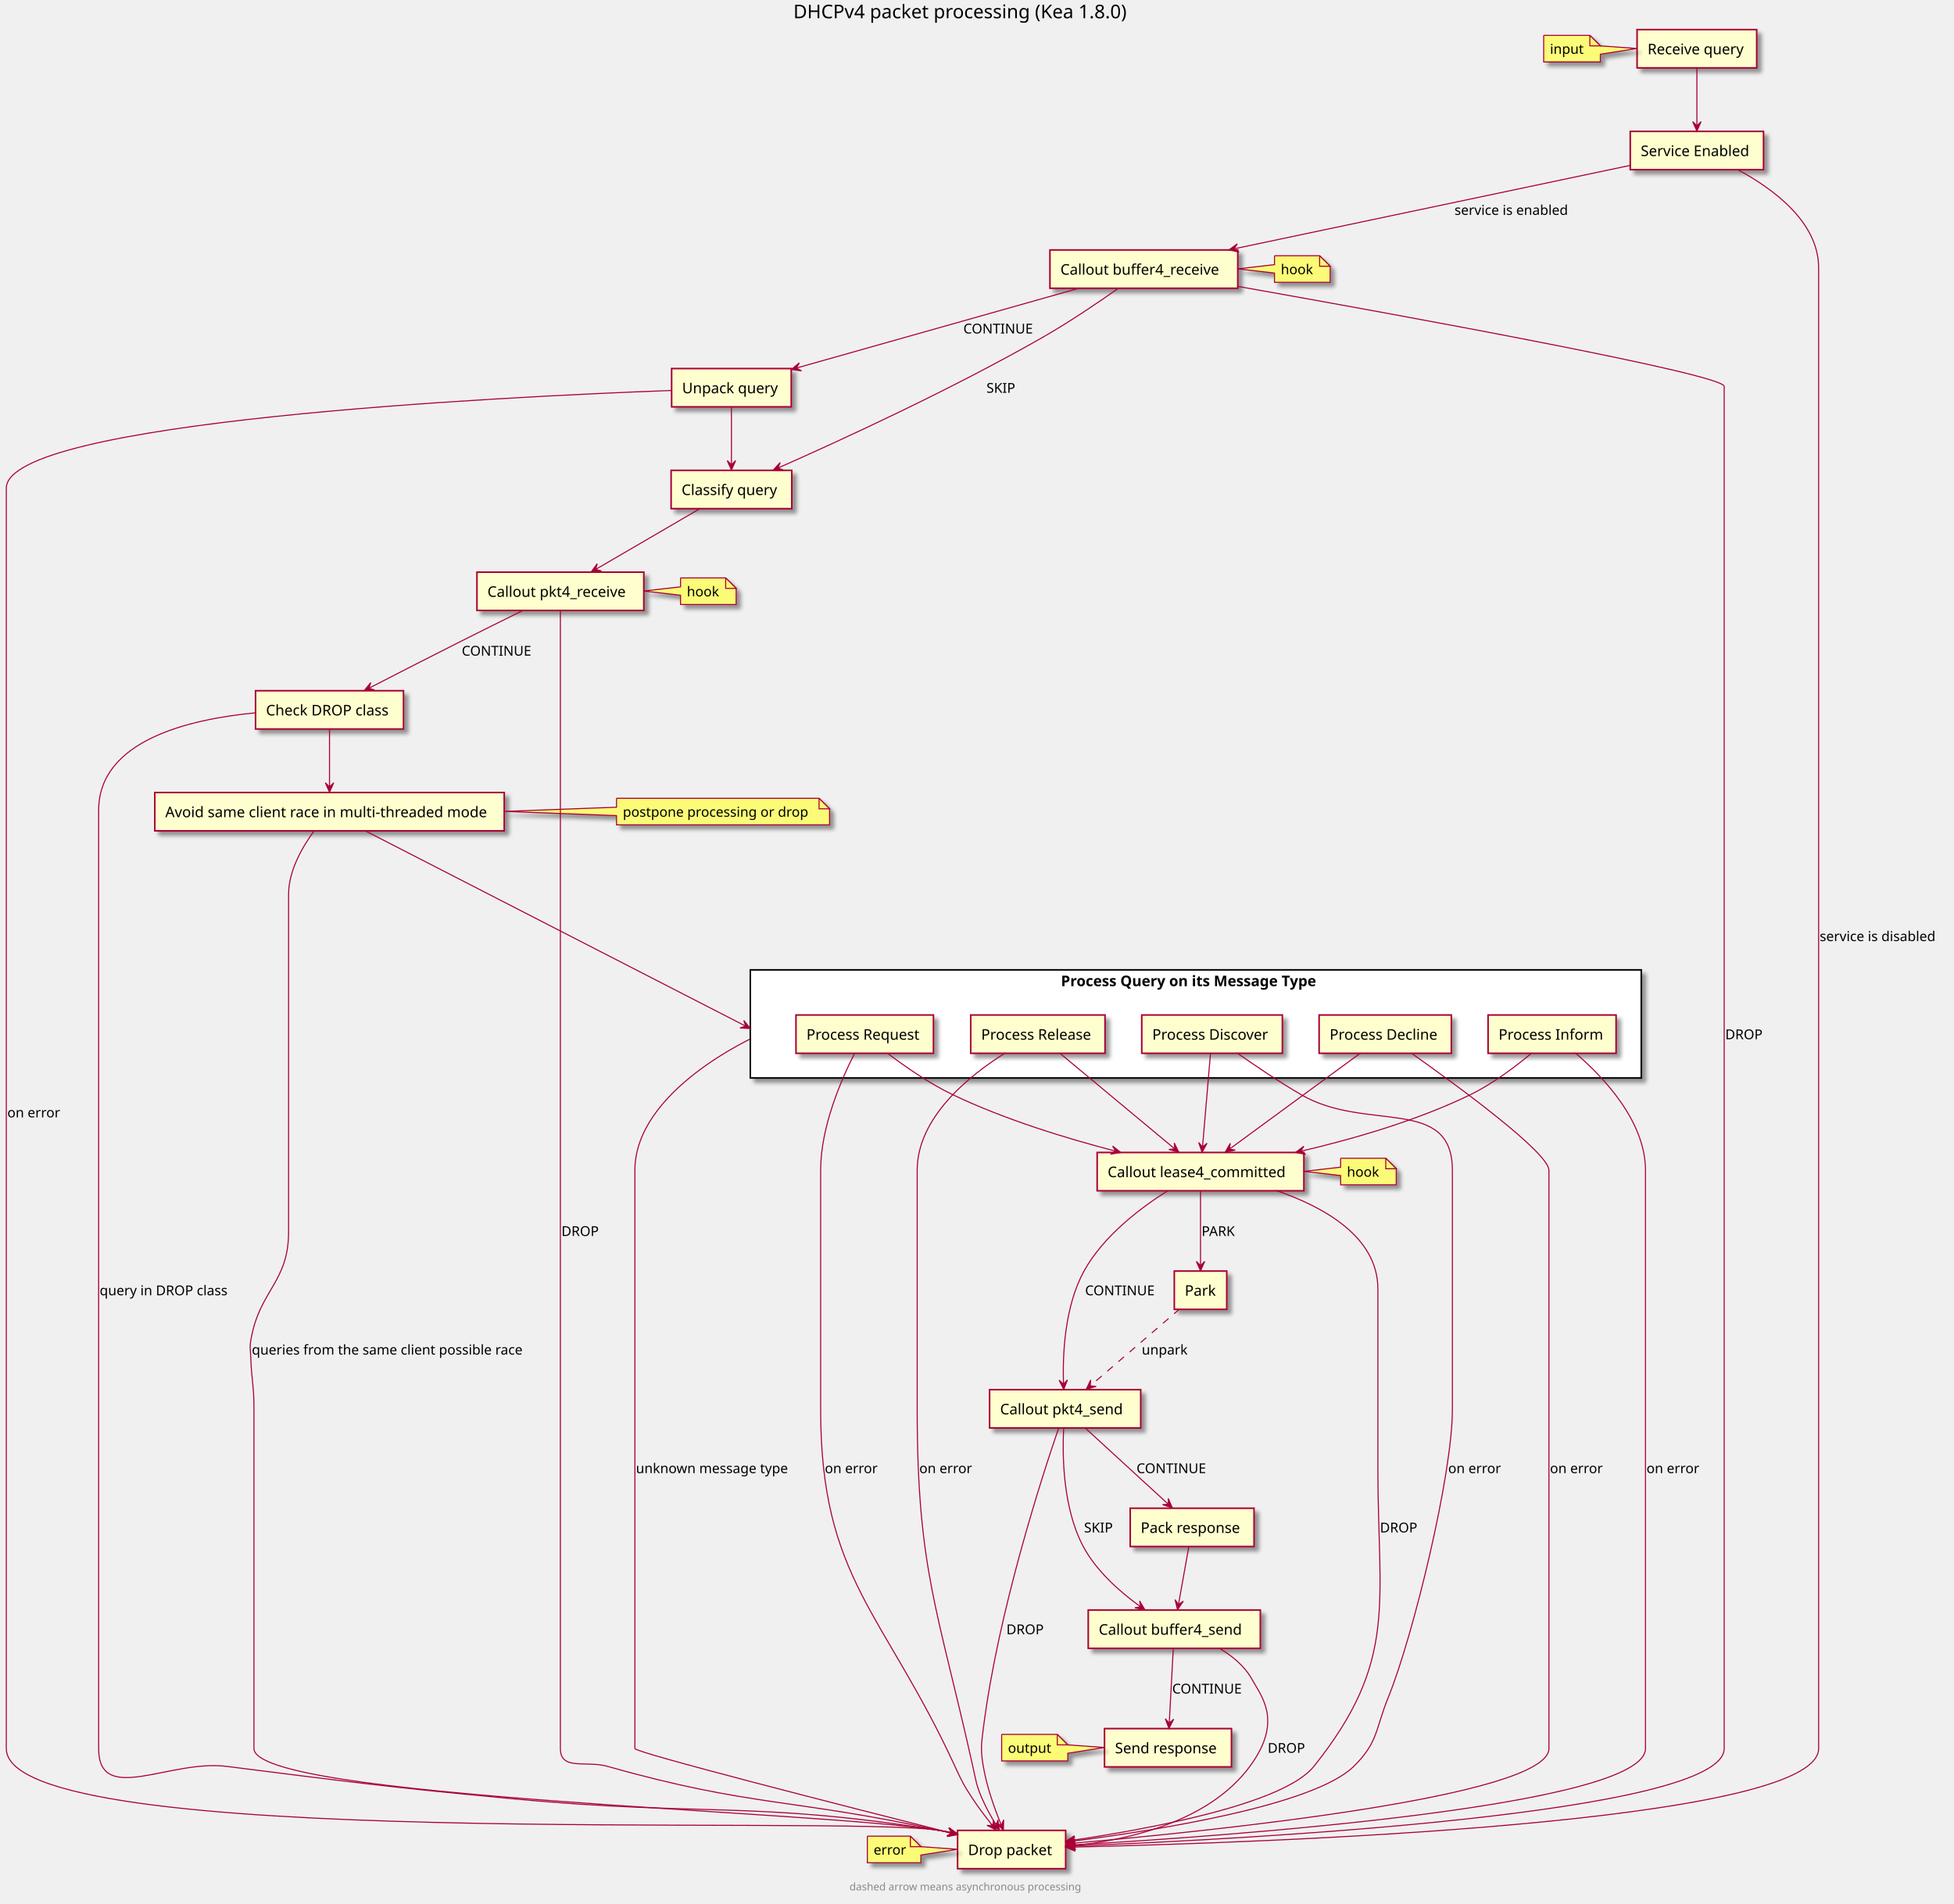
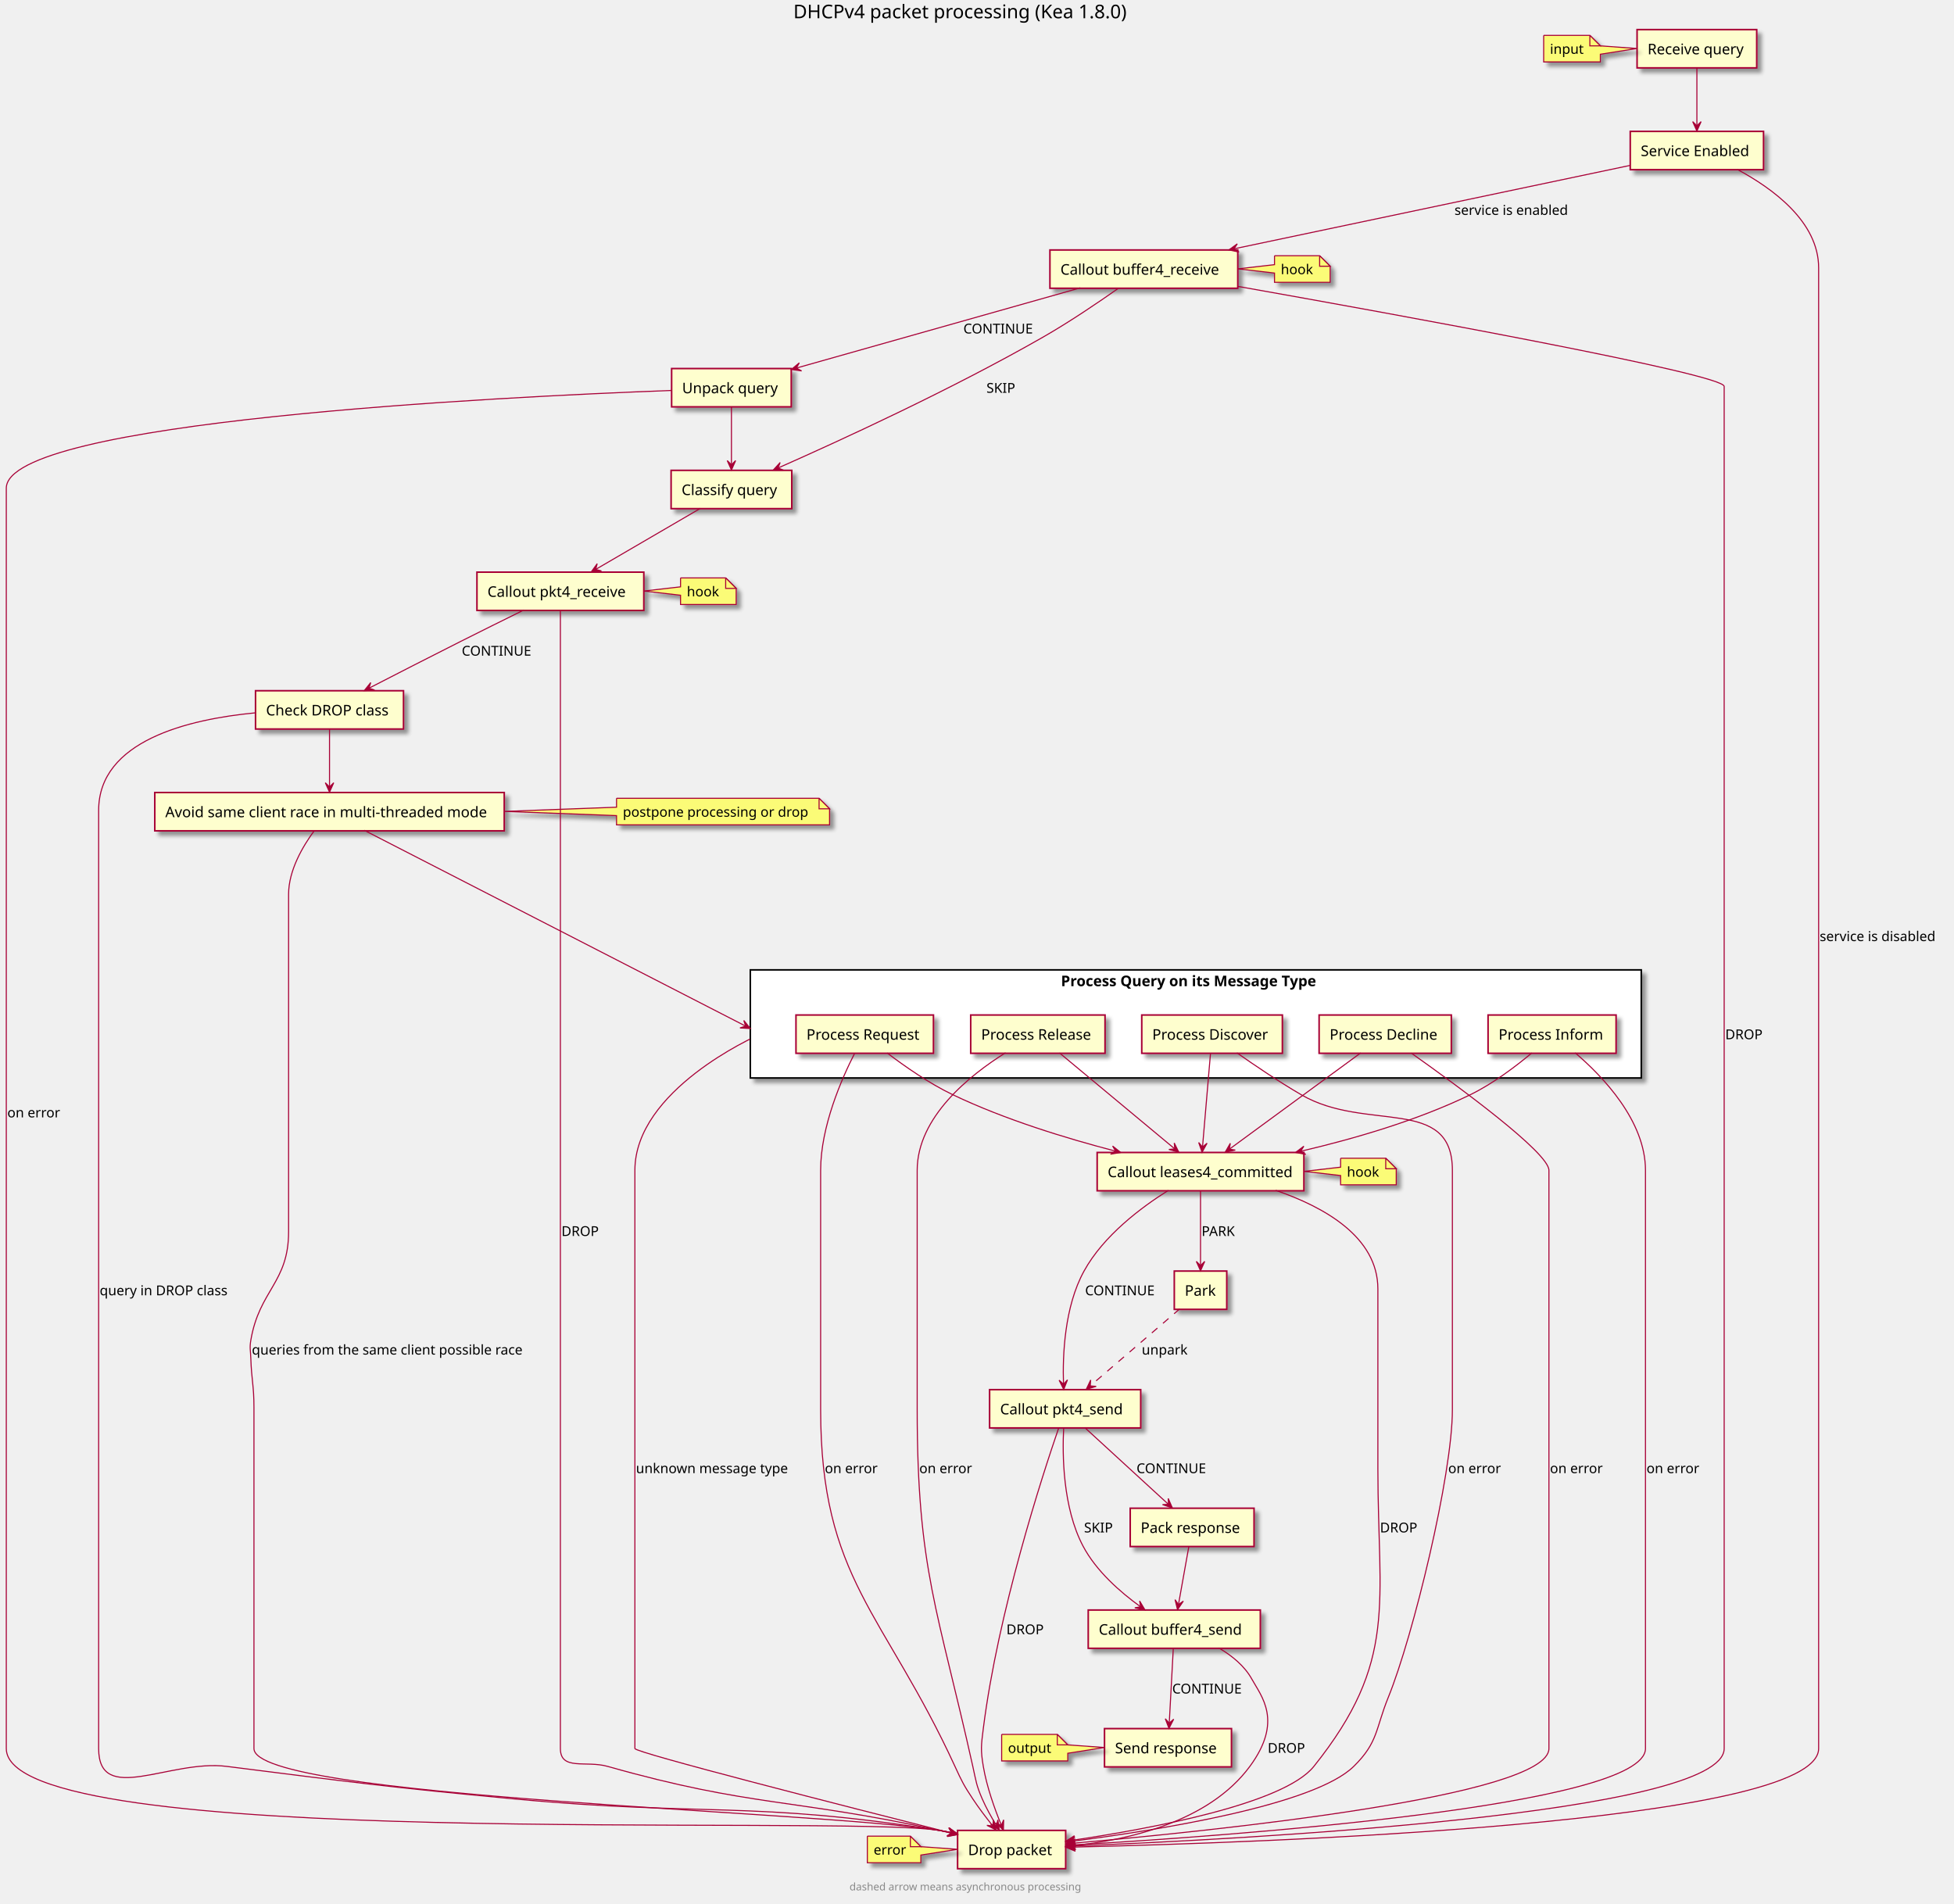
<svg xmlns="http://www.w3.org/2000/svg" contentScriptType="application/ecmascript" contentStyleType="text/css" height="1814px" preserveAspectRatio="none" style="width:1862px;height:1814px;" version="1.1" viewBox="0 0 1862 1814" width="1862px" zoomAndPan="magnify">
  <defs>
    <filter height="300%" id="f1u1c8b25aigi3" width="300%" x="-1" y="-1">
      <feGaussianBlur result="blurOut" stdDeviation="2.0" />
      <feColorMatrix in="blurOut" result="blurOut2" type="matrix" values="0 0 0 0 0 0 0 0 0 0 0 0 0 0 0 0 0 0 .4 0" />
      <feOffset dx="4.0" dy="4.0" in="blurOut2" result="blurOut3" />
      <feBlend in="SourceGraphic" in2="blurOut3" mode="normal" />
    </filter>
  </defs>
  <g>
    <text fill="#000000" font-family="sans-serif" font-size="18" lengthAdjust="spacingAndGlyphs" textLength="332" x="756" y="17.402">DHCPv4 packet processing (Kea 1.8.0)</text>
    <rect fill="#FFFFFF" filter="url(#f1u1c8b25aigi3)" height="103" style="stroke: #000000; stroke-width: 1.5;" width="849" x="715" y="924.199" />
    <text fill="#000000" font-family="sans-serif" font-size="14" font-weight="bold" lengthAdjust="spacingAndGlyphs" textLength="257" x="1011" y="939.734">Process Query on its Message Type</text>
    <rect fill="#FEFECE" filter="url(#f1u1c8b25aigi3)" height="36.488" style="stroke: #A80036; stroke-width: 1.5;" width="134" x="1088" y="967.199" />
    <text fill="#000000" font-family="sans-serif" font-size="14" lengthAdjust="spacingAndGlyphs" textLength="114" x="1098" y="990.734">Process Discover</text>
    <rect fill="#FEFECE" filter="url(#f1u1c8b25aigi3)" height="36.488" style="stroke: #A80036; stroke-width: 1.5;" width="131" x="758.5" y="967.199" />
    <text fill="#000000" font-family="sans-serif" font-size="14" lengthAdjust="spacingAndGlyphs" textLength="111" x="768.5" y="990.734">Process Request</text>
    <rect fill="#FEFECE" filter="url(#f1u1c8b25aigi3)" height="36.488" style="stroke: #A80036; stroke-width: 1.5;" width="128" x="925" y="967.199" />
    <text fill="#000000" font-family="sans-serif" font-size="14" lengthAdjust="spacingAndGlyphs" textLength="108" x="935" y="990.734">Process Release</text>
    <rect fill="#FEFECE" filter="url(#f1u1c8b25aigi3)" height="36.488" style="stroke: #A80036; stroke-width: 1.5;" width="126" x="1257" y="967.199" />
    <text fill="#000000" font-family="sans-serif" font-size="14" lengthAdjust="spacingAndGlyphs" textLength="106" x="1267" y="990.734">Process Decline</text>
    <rect fill="#FEFECE" filter="url(#f1u1c8b25aigi3)" height="36.488" style="stroke: #A80036; stroke-width: 1.5;" width="122" x="1418" y="967.199" />
    <text fill="#000000" font-family="sans-serif" font-size="14" lengthAdjust="spacingAndGlyphs" textLength="102" x="1428" y="990.734">Process Inform</text>
    <rect fill="#FEFECE" filter="url(#f1u1c8b25aigi3)" height="36.488" style="stroke: #A80036; stroke-width: 1.5;" width="114" x="1560" y="28.199" />
    <text fill="#000000" font-family="sans-serif" font-size="14" lengthAdjust="spacingAndGlyphs" textLength="94" x="1570" y="51.734">Receive query</text>
    <path d="M1471,33.699 L1471,59.01 A0,0 0 0 0 1471,59.01 L1525,59.01 A0,0 0 0 0 1525,59.01 L1525,51.699 L1559.77,46.199 L1525,43.699 L1525,43.699 L1515,33.699 L1471,33.699 A0,0 0 0 0 1471,33.699 " fill="#FBFB77" filter="url(#f1u1c8b25aigi3)" style="stroke: #A80036; stroke-width: 1.0;" />
    <path d="M1515,33.699 L1515,43.699 L1525,43.699 L1515,33.699 " fill="#FBFB77" style="stroke: #A80036; stroke-width: 1.0;" />
    <text fill="#000000" font-family="sans-serif" font-size="13" lengthAdjust="spacingAndGlyphs" textLength="33" x="1477" y="51.268">input</text>
    <rect fill="#FEFECE" filter="url(#f1u1c8b25aigi3)" height="36.488" style="stroke: #A80036; stroke-width: 1.5;" width="127" x="1553.5" y="125.199" />
    <text fill="#000000" font-family="sans-serif" font-size="14" lengthAdjust="spacingAndGlyphs" textLength="107" x="1563.5" y="148.734">Service Enabled</text>
    <rect fill="#FEFECE" filter="url(#f1u1c8b25aigi3)" height="36.488" style="stroke: #A80036; stroke-width: 1.5;" width="179" x="1000.5" y="238.199" />
    <text fill="#000000" font-family="sans-serif" font-size="14" lengthAdjust="spacingAndGlyphs" textLength="159" x="1010.5" y="261.734">Callout buffer4_receive</text>
    <path d="M1214.5,243.699 L1214.5,252.199 L1179.66,256.199 L1214.5,260.199 L1214.5,269.01 A0,0 0 0 0 1214.5,269.01 L1267.5,269.01 A0,0 0 0 0 1267.5,269.01 L1267.5,253.699 L1257.5,243.699 L1214.5,243.699 A0,0 0 0 0 1214.5,243.699 " fill="#FBFB77" filter="url(#f1u1c8b25aigi3)" style="stroke: #A80036; stroke-width: 1.0;" />
    <path d="M1257.5,243.699 L1257.5,253.699 L1267.5,253.699 L1257.5,243.699 " fill="#FBFB77" style="stroke: #A80036; stroke-width: 1.0;" />
    <text fill="#000000" font-family="sans-serif" font-size="13" lengthAdjust="spacingAndGlyphs" textLength="32" x="1220.5" y="261.268">hook</text>
    <rect fill="#FEFECE" filter="url(#f1u1c8b25aigi3)" height="36.488" style="stroke: #A80036; stroke-width: 1.5;" width="114" x="640" y="351.199" />
    <text fill="#000000" font-family="sans-serif" font-size="14" lengthAdjust="spacingAndGlyphs" textLength="94" x="650" y="374.734">Unpack query</text>
    <rect fill="#FEFECE" filter="url(#f1u1c8b25aigi3)" height="36.488" style="stroke: #A80036; stroke-width: 1.5;" width="115" x="639.5" y="448.199" />
    <text fill="#000000" font-family="sans-serif" font-size="14" lengthAdjust="spacingAndGlyphs" textLength="95" x="649.5" y="471.734">Classify query</text>
    <rect fill="#FEFECE" filter="url(#f1u1c8b25aigi3)" height="36.488" style="stroke: #A80036; stroke-width: 1.5;" width="159" x="454.5" y="545.199" />
    <text fill="#000000" font-family="sans-serif" font-size="14" lengthAdjust="spacingAndGlyphs" textLength="139" x="464.5" y="568.734">Callout pkt4_receive</text>
    <path d="M648.5,550.699 L648.5,559.199 L613.59,563.199 L648.5,567.199 L648.5,576.01 A0,0 0 0 0 648.5,576.01 L701.5,576.01 A0,0 0 0 0 701.5,576.01 L701.5,560.699 L691.5,550.699 L648.5,550.699 A0,0 0 0 0 648.5,550.699 " fill="#FBFB77" filter="url(#f1u1c8b25aigi3)" style="stroke: #A80036; stroke-width: 1.0;" />
    <path d="M691.5,550.699 L691.5,560.699 L701.5,560.699 L691.5,550.699 " fill="#FBFB77" style="stroke: #A80036; stroke-width: 1.0;" />
    <text fill="#000000" font-family="sans-serif" font-size="13" lengthAdjust="spacingAndGlyphs" textLength="32" x="654.5" y="568.268">hook</text>
    <rect fill="#FEFECE" filter="url(#f1u1c8b25aigi3)" height="36.488" style="stroke: #A80036; stroke-width: 1.5;" width="141" x="243.5" y="658.199" />
    <text fill="#000000" font-family="sans-serif" font-size="14" lengthAdjust="spacingAndGlyphs" textLength="121" x="253.5" y="681.734">Check DROP class</text>
    <rect fill="#FEFECE" filter="url(#f1u1c8b25aigi3)" height="36.488" style="stroke: #A80036; stroke-width: 1.5;" width="333" x="147.5" y="755.199" />
    <text fill="#000000" font-family="sans-serif" font-size="14" lengthAdjust="spacingAndGlyphs" textLength="313" x="157.5" y="778.734">Avoid same client race in multi-threaded mode</text>
    <path d="M587.5,760.699 L587.5,769.199 L480.63,773.199 L587.5,777.199 L587.5,786.01 A0,0 0 0 0 587.5,786.01 L790.5,786.01 A0,0 0 0 0 790.5,786.01 L790.5,770.699 L780.5,760.699 L587.5,760.699 A0,0 0 0 0 587.5,760.699 " fill="#FBFB77" filter="url(#f1u1c8b25aigi3)" style="stroke: #A80036; stroke-width: 1.0;" />
    <path d="M780.5,760.699 L780.5,770.699 L790.5,770.699 L780.5,760.699 " fill="#FBFB77" style="stroke: #A80036; stroke-width: 1.0;" />
    <text fill="#000000" font-family="sans-serif" font-size="13" lengthAdjust="spacingAndGlyphs" textLength="182" x="593.5" y="778.268">postpone processing or drop</text>
    <rect fill="#FEFECE" filter="url(#f1u1c8b25aigi3)" height="36.488" style="stroke: #A80036; stroke-width: 1.5;" width="197" x="1045.5" y="1098.199" />
-     <text fill="#000000" font-family="sans-serif" font-size="14" lengthAdjust="spacingAndGlyphs" textLength="177" x="1055.5" y="1121.734">Callout lease4_committed</text>
+     <text fill="#000000" font-family="sans-serif" font-size="14" lengthAdjust="spacingAndGlyphs" textLength="177" x="1055.5" y="1121.734">Callout leases4_committed</text>
    <path d="M1277.5,1103.699 L1277.5,1112.199 L1242.75,1116.199 L1277.5,1120.199 L1277.5,1129.01 A0,0 0 0 0 1277.5,1129.01 L1330.5,1129.01 A0,0 0 0 0 1330.5,1129.01 L1330.5,1113.699 L1320.5,1103.699 L1277.5,1103.699 A0,0 0 0 0 1277.5,1103.699 " fill="#FBFB77" filter="url(#f1u1c8b25aigi3)" style="stroke: #A80036; stroke-width: 1.0;" />
    <path d="M1320.5,1103.699 L1320.5,1113.699 L1330.5,1113.699 L1320.5,1103.699 " fill="#FBFB77" style="stroke: #A80036; stroke-width: 1.0;" />
    <text fill="#000000" font-family="sans-serif" font-size="13" lengthAdjust="spacingAndGlyphs" textLength="32" x="1283.5" y="1121.268">hook</text>
    <rect fill="#FEFECE" filter="url(#f1u1c8b25aigi3)" height="36.488" style="stroke: #A80036; stroke-width: 1.5;" width="50" x="1119" y="1211.199" />
    <text fill="#000000" font-family="sans-serif" font-size="14" lengthAdjust="spacingAndGlyphs" textLength="30" x="1129" y="1234.734">Park</text>
    <rect fill="#FEFECE" filter="url(#f1u1c8b25aigi3)" height="36.488" style="stroke: #A80036; stroke-width: 1.5;" width="144" x="943" y="1324.199" />
    <text fill="#000000" font-family="sans-serif" font-size="14" lengthAdjust="spacingAndGlyphs" textLength="124" x="953" y="1347.734">Callout pkt4_send</text>
    <rect fill="#FEFECE" filter="url(#f1u1c8b25aigi3)" height="36.488" style="stroke: #A80036; stroke-width: 1.5;" width="121" x="1052.5" y="1647.199" />
    <text fill="#000000" font-family="sans-serif" font-size="14" lengthAdjust="spacingAndGlyphs" textLength="101" x="1062.5" y="1670.734">Send response</text>
    <rect fill="#FEFECE" filter="url(#f1u1c8b25aigi3)" height="36.488" style="stroke: #A80036; stroke-width: 1.5;" width="118" x="1077" y="1437.199" />
    <text fill="#000000" font-family="sans-serif" font-size="14" lengthAdjust="spacingAndGlyphs" textLength="98" x="1087" y="1460.734">Pack response</text>
    <rect fill="#FEFECE" filter="url(#f1u1c8b25aigi3)" height="36.488" style="stroke: #A80036; stroke-width: 1.5;" width="164" x="1037" y="1534.199" />
    <text fill="#000000" font-family="sans-serif" font-size="14" lengthAdjust="spacingAndGlyphs" textLength="144" x="1047" y="1557.734">Callout buffer4_send</text>
    <path d="M954.5,1652.699 L954.5,1678.01 A0,0 0 0 0 954.5,1678.01 L1017.5,1678.01 A0,0 0 0 0 1017.5,1678.01 L1017.5,1670.699 L1052.35,1665.199 L1017.5,1662.699 L1017.5,1662.699 L1007.5,1652.699 L954.5,1652.699 A0,0 0 0 0 954.5,1652.699 " fill="#FBFB77" filter="url(#f1u1c8b25aigi3)" style="stroke: #A80036; stroke-width: 1.0;" />
    <path d="M1007.5,1652.699 L1007.5,1662.699 L1017.5,1662.699 L1007.5,1652.699 " fill="#FBFB77" style="stroke: #A80036; stroke-width: 1.0;" />
    <text fill="#000000" font-family="sans-serif" font-size="13" lengthAdjust="spacingAndGlyphs" textLength="42" x="960.5" y="1670.268">output</text>
    <rect fill="#FEFECE" filter="url(#f1u1c8b25aigi3)" height="36.488" style="stroke: #A80036; stroke-width: 1.5;" width="103" x="912.5" y="1744.199" />
    <text fill="#000000" font-family="sans-serif" font-size="14" lengthAdjust="spacingAndGlyphs" textLength="83" x="922.5" y="1767.734">Drop packet</text>
    <path d="M826.5,1749.699 L826.5,1775.01 A0,0 0 0 0 826.5,1775.01 L877.5,1775.01 A0,0 0 0 0 877.5,1775.01 L877.5,1767.699 L912.49,1762.199 L877.5,1759.699 L877.5,1759.699 L867.5,1749.699 L826.5,1749.699 A0,0 0 0 0 826.5,1749.699 " fill="#FBFB77" filter="url(#f1u1c8b25aigi3)" style="stroke: #A80036; stroke-width: 1.0;" />
    <path d="M867.5,1749.699 L867.5,1759.699 L877.5,1759.699 L867.5,1749.699 " fill="#FBFB77" style="stroke: #A80036; stroke-width: 1.0;" />
    <text fill="#000000" font-family="sans-serif" font-size="13" lengthAdjust="spacingAndGlyphs" textLength="30" x="832.5" y="1767.268">error</text>
    <path d="M1617,64.619 C1617,80.159 1617,102.979 1617,119.859 " fill="none" id="receivePacket-&gt;isServiceEnabled" style="stroke: #A80036; stroke-width: 1.0;" />
    <polygon fill="#A80036" points="1617,124.889,1621,115.889,1617,119.889,1613,115.889,1617,124.889" style="stroke: #A80036; stroke-width: 1.0;" />
    <path d="M1553.43,157.589 C1459.11,177.459 1281.88,214.779 1176.04,237.079 " fill="none" id="isServiceEnabled-&gt;buffer4_receive" style="stroke: #A80036; stroke-width: 1.0;" />
    <polygon fill="#A80036" points="1171.05,238.129,1180.681,240.189,1175.943,237.099,1179.033,232.361,1171.05,238.129" style="stroke: #A80036; stroke-width: 1.0;" />
    <text fill="#000000" font-family="sans-serif" font-size="13" lengthAdjust="spacingAndGlyphs" textLength="112" x="1386" y="204.768">service is enabled</text>
    <path d="M1655.3,161.359 C1689.09,179.399 1733,211.299 1733,255.199 C1733,255.199 1733,255.199 1733,1666.199 C1733,1737.969 1198.66,1756.099 1020.81,1760.149 " fill="none" id="isServiceEnabled-&gt;drop" style="stroke: #A80036; stroke-width: 1.0;" />
    <polygon fill="#A80036" points="1015.65,1760.259,1024.739,1764.053,1020.649,1760.145,1024.556,1756.055,1015.65,1760.259" style="stroke: #A80036; stroke-width: 1.0;" />
    <text fill="#000000" font-family="sans-serif" font-size="13" lengthAdjust="spacingAndGlyphs" textLength="116" x="1734" y="896.768">service is disabled</text>
    <path d="M1029.46,274.299 C956.18,294.999 833.42,329.669 759.35,350.589 " fill="none" id="buffer4_receive-&gt;unpack" style="stroke: #A80036; stroke-width: 1.0;" />
    <polygon fill="#A80036" points="754.1,352.069,763.851,353.45,758.909,350.699,761.66,345.757,754.1,352.069" style="stroke: #A80036; stroke-width: 1.0;" />
    <text fill="#000000" font-family="sans-serif" font-size="13" lengthAdjust="spacingAndGlyphs" textLength="67" x="918" y="317.768">CONTINUE</text>
    <path d="M1066.12,274.449 C1047.04,287.899 1019.38,306.679 994,321.199 C907.16,370.889 800.63,419.779 741.66,445.849 " fill="none" id="buffer4_receive-&gt;classify" style="stroke: #A80036; stroke-width: 1.0;" />
    <polygon fill="#A80036" points="736.8,447.989,746.649,448.032,741.378,445.978,743.431,440.707,736.8,447.989" style="stroke: #A80036; stroke-width: 1.0;" />
    <text fill="#000000" font-family="sans-serif" font-size="13" lengthAdjust="spacingAndGlyphs" textLength="26" x="940" y="374.268">SKIP</text>
    <path d="M1179.77,272.939 C1336.38,300.699 1643,356.529 1643,368.199 C1643,368.199 1643,368.199 1643,1666.199 C1643,1728.829 1184.07,1752.689 1020.81,1759.199 " fill="none" id="buffer4_receive-&gt;drop" style="stroke: #A80036; stroke-width: 1.0;" />
    <polygon fill="#A80036" points="1015.59,1759.399,1024.743,1763.035,1020.586,1759.199,1024.422,1755.042,1015.59,1759.399" style="stroke: #A80036; stroke-width: 1.0;" />
    <text fill="#000000" font-family="sans-serif" font-size="13" lengthAdjust="spacingAndGlyphs" textLength="35" x="1644" y="990.268">DROP</text>
    <path d="M697,387.619 C697,403.159 697,425.979 697,442.859 " fill="none" id="unpack-&gt;classify" style="stroke: #A80036; stroke-width: 1.0;" />
    <polygon fill="#A80036" points="697,447.889,701,438.889,697,442.889,693,438.889,697,447.889" style="stroke: #A80036; stroke-width: 1.0;" />
    <path d="M639.86,372.069 C474.31,378.259 6,401.399 6,465.199 C6,465.199 6,465.199 6,1666.199 C6,1765.359 797.05,1728.749 895,1744.199 C898.94,1744.819 902.99,1745.559 907.05,1746.369 " fill="none" id="unpack-&gt;drop" style="stroke: #A80036; stroke-width: 1.0;" />
    <polygon fill="#A80036" points="912.2,1747.429,904.201,1741.683,907.304,1746.413,902.575,1749.516,912.2,1747.429" style="stroke: #A80036; stroke-width: 1.0;" />
    <text fill="#000000" font-family="sans-serif" font-size="13" lengthAdjust="spacingAndGlyphs" textLength="50" x="7" y="1064.768">on error</text>
    <path d="M667.48,484.399 C639.44,500.749 597.31,525.299 567.9,542.439 " fill="none" id="classify-&gt;pkt4_receive" style="stroke: #A80036; stroke-width: 1.0;" />
    <polygon fill="#A80036" points="563.3,545.119,573.091,544.058,567.624,542.608,569.073,537.14,563.3,545.119" style="stroke: #A80036; stroke-width: 1.0;" />
    <path d="M499.2,581.269 C481.2,590.139 458.89,601.189 439,611.199 C409.58,626.009 376.4,643.009 351.62,655.769 " fill="none" id="pkt4_receive-&gt;drop_class" style="stroke: #A80036; stroke-width: 1.0;" />
    <polygon fill="#A80036" points="347.1,658.099,356.933,657.539,351.546,655.812,353.273,650.425,347.1,658.099" style="stroke: #A80036; stroke-width: 1.0;" />
    <text fill="#000000" font-family="sans-serif" font-size="13" lengthAdjust="spacingAndGlyphs" textLength="67" x="440" y="624.768">CONTINUE</text>
    <path d="M534,581.499 C534,603.339 534,642.049 534,675.199 C534,675.199 534,675.199 534,1666.199 C534,1687.579 558.43,1677.369 579,1683.199 C716.63,1722.169 755.29,1713.529 895,1744.199 C899.07,1745.089 903.27,1746.049 907.49,1747.029 " fill="none" id="pkt4_receive-&gt;drop" style="stroke: #A80036; stroke-width: 1.0;" />
    <polygon fill="#A80036" points="912.45,1748.199,904.601,1742.249,907.582,1747.057,902.774,1750.038,912.45,1748.199" style="stroke: #A80036; stroke-width: 1.0;" />
    <text fill="#000000" font-family="sans-serif" font-size="13" lengthAdjust="spacingAndGlyphs" textLength="35" x="535" y="1177.768">DROP</text>
    <path d="M314,694.619 C314,710.159 314,732.979 314,749.859 " fill="none" id="drop_class-&gt;same_client" style="stroke: #A80036; stroke-width: 1.0;" />
    <polygon fill="#A80036" points="314,754.889,318,745.889,314,749.889,310,745.889,314,754.889" style="stroke: #A80036; stroke-width: 1.0;" />
    <path d="M243.48,679.259 C179.13,685.359 94,705.949 94,772.199 C94,772.199 94,772.199 94,1666.199 C94,1720.949 161.68,1676.339 216,1683.199 C337.59,1698.549 367.98,1702.779 490,1714.199 C669.71,1731.019 716.75,1715.839 895,1744.199 C898.94,1744.829 902.99,1745.569 907.05,1746.379 " fill="none" id="drop_class-&gt;drop" style="stroke: #A80036; stroke-width: 1.0;" />
    <polygon fill="#A80036" points="912.2,1747.449,904.198,1741.708,907.304,1746.436,902.576,1749.542,912.2,1747.449" style="stroke: #A80036; stroke-width: 1.0;" />
    <text fill="#000000" font-family="sans-serif" font-size="13" lengthAdjust="spacingAndGlyphs" textLength="126" x="95" y="1234.268">query in DROP class</text>
    <path d="M347.12,791.209 C395.425,816.009 488.31,863.699 569.655,905.464 C610.327,926.347 648.115,945.748 676.003,960.066 C689.946,967.225 701.415,973.113 709.532,977.281 C711.561,978.322 713.381,979.257 714.977,980.076 " fill="none" id="same_client-&gt;process" style="stroke: #A80036; stroke-width: 1.0;" />
    <polygon fill="#A80036" points="714.977,980.076,708.798,972.408,710.529,977.793,705.144,979.524,714.977,980.076" style="stroke: #A80036; stroke-width: 1.0;" />
    <path d="M299.7,791.259 C288.57,806.309 275,829.339 275,852.199 C275,852.199 275,852.199 275,1173.699 C275,1222.399 247.11,1229.179 239,1277.199 C237.74,1284.649 238.76,1286.649 239,1294.199 C239.67,1315.119 242,1320.269 242,1341.199 C242,1341.199 242,1341.199 242,1666.199 C242,1713.369 777.64,1725.329 895,1744.199 C898.94,1744.829 902.99,1745.579 907.05,1746.399 " fill="none" id="same_client-&gt;drop" style="stroke: #A80036; stroke-width: 1.0;" />
    <polygon fill="#A80036" points="912.19,1747.469,904.207,1741.701,907.297,1746.439,902.559,1749.529,912.19,1747.469" style="stroke: #A80036; stroke-width: 1.0;" />
    <text fill="#000000" font-family="sans-serif" font-size="13" lengthAdjust="spacingAndGlyphs" textLength="267" x="240" y="1290.768">queries from the same client possible race</text>
    <path d="M714.735,990.121 C714.488,990.244 714.238,990.37 713.982,990.498 C712.961,991.01 711.865,991.568 710.703,992.169 C708.378,993.371 705.786,994.748 702.981,996.295 C691.759,1002.483 677.132,1011.383 662.616,1022.624 C633.585,1045.107 605,1076.954 605,1115.199 C605,1115.199 605,1115.199 605,1286.699 C605,1382.919 605,1406.979 605,1503.199 C605,1503.199 605,1503.199 605,1666.199 C605,1670.059 805.92,1721.309 907.14,1746.889 " fill="none" id="process-&gt;drop" style="stroke: #A80036; stroke-width: 1.0;" />
    <polygon fill="#A80036" points="912.18,1748.159,904.423,1742.09,907.33,1746.943,902.477,1749.85,912.18,1748.159" style="stroke: #A80036; stroke-width: 1.0;" />
    <text fill="#000000" font-family="sans-serif" font-size="13" lengthAdjust="spacingAndGlyphs" textLength="148" x="606" y="1403.768">unknown message type</text>
-     <path d="M1153.54,1003.329 C1151.58,1026.359 1148.08,1067.359 1145.91,1092.819 " fill="none" id="processDiscover-&gt;lease4_committed" style="stroke: #A80036; stroke-width: 1.0;" />
+     <path d="M1153.54,1003.329 C1151.58,1026.359 1148.08,1067.359 1145.91,1092.819 " fill="none" id="processDiscover-&gt;leases4_committed" style="stroke: #A80036; stroke-width: 1.0;" />
    <polygon fill="#A80036" points="1145.47,1097.999,1150.226,1089.375,1145.898,1093.018,1142.255,1088.69,1145.47,1097.999" style="stroke: #A80036; stroke-width: 1.0;" />
    <path d="M1178.66,1003.249 C1195.43,1015.039 1218.66,1030.769 1240,1043.199 C1301.84,1079.199 1384,1043.649 1384,1115.199 C1384,1115.199 1384,1115.199 1384,1343.199 C1384,1405.579 1346.5,1559.419 1323,1617.199 C1310.64,1647.579 1313.41,1660.229 1290,1683.199 C1252.31,1720.199 1104.17,1743.939 1021.16,1754.629 " fill="none" id="processDiscover-&gt;drop" style="stroke: #A80036; stroke-width: 1.0;" />
    <polygon fill="#A80036" points="1015.79,1755.309,1025.222,1758.145,1020.75,1754.68,1024.215,1750.209,1015.79,1755.309" style="stroke: #A80036; stroke-width: 1.0;" />
    <text fill="#000000" font-family="sans-serif" font-size="13" lengthAdjust="spacingAndGlyphs" textLength="50" x="1380" y="1403.768">on error</text>
-     <path d="M845.36,1003.359 C861.72,1015.809 885.26,1032.329 908,1043.199 C957.4,1066.829 1016.32,1084.819 1062.92,1096.899 " fill="none" id="processRequest-&gt;lease4_committed" style="stroke: #A80036; stroke-width: 1.0;" />
+     <path d="M845.36,1003.359 C861.72,1015.809 885.26,1032.329 908,1043.199 C957.4,1066.829 1016.32,1084.819 1062.92,1096.899 " fill="none" id="processRequest-&gt;leases4_committed" style="stroke: #A80036; stroke-width: 1.0;" />
    <polygon fill="#A80036" points="1067.97,1098.199,1060.247,1092.088,1063.127,1096.956,1058.258,1099.836,1067.97,1098.199" style="stroke: #A80036; stroke-width: 1.0;" />
    <path d="M814.47,1003.559 C802.08,1027.799 782,1073.509 782,1115.199 C782,1115.199 782,1115.199 782,1343.199 C782,1504.659 842.57,1536.489 910,1683.199 C916.56,1697.479 918.33,1701.089 927,1714.199 C932.7,1722.819 939.57,1731.849 945.83,1739.659 " fill="none" id="processRequest-&gt;drop" style="stroke: #A80036; stroke-width: 1.0;" />
    <polygon fill="#A80036" points="949.23,1743.859,946.68,1734.346,946.086,1739.972,940.46,1739.377,949.23,1743.859" style="stroke: #A80036; stroke-width: 1.0;" />
    <text fill="#000000" font-family="sans-serif" font-size="13" lengthAdjust="spacingAndGlyphs" textLength="50" x="786" y="1403.768">on error</text>
-     <path d="M1009.58,1003.329 C1037.95,1026.939 1089.01,1069.429 1119.37,1094.699 " fill="none" id="processRelease-&gt;lease4_committed" style="stroke: #A80036; stroke-width: 1.0;" />
+     <path d="M1009.58,1003.329 C1037.95,1026.939 1089.01,1069.429 1119.37,1094.699 " fill="none" id="processRelease-&gt;leases4_committed" style="stroke: #A80036; stroke-width: 1.0;" />
    <polygon fill="#A80036" points="1123.33,1097.999,1118.974,1089.166,1119.488,1094.8,1113.854,1095.314,1123.33,1097.999" style="stroke: #A80036; stroke-width: 1.0;" />
    <path d="M958.18,1003.199 C924.12,1024.519 874,1064.489 874,1115.199 C874,1115.199 874,1115.199 874,1343.199 C874,1496.139 893.83,1533.899 927,1683.199 C930.11,1697.209 930.28,1701.039 936,1714.199 C939.7,1722.709 944.65,1731.569 949.37,1739.279 " fill="none" id="processRelease-&gt;drop" style="stroke: #A80036; stroke-width: 1.0;" />
    <polygon fill="#A80036" points="952.26,1743.909,950.873,1734.159,949.606,1739.672,944.093,1738.405,952.26,1743.909" style="stroke: #A80036; stroke-width: 1.0;" />
    <text fill="#000000" font-family="sans-serif" font-size="13" lengthAdjust="spacingAndGlyphs" textLength="50" x="876" y="1403.768">on error</text>
-     <path d="M1296.63,1003.329 C1264.28,1027.039 1205.97,1069.779 1171.54,1095.009 " fill="none" id="processDecline-&gt;lease4_committed" style="stroke: #A80036; stroke-width: 1.0;" />
+     <path d="M1296.63,1003.329 C1264.28,1027.039 1205.97,1069.779 1171.54,1095.009 " fill="none" id="processDecline-&gt;leases4_committed" style="stroke: #A80036; stroke-width: 1.0;" />
    <polygon fill="#A80036" points="1167.47,1097.999,1177.092,1095.898,1171.501,1095.041,1172.358,1089.449,1167.47,1097.999" style="stroke: #A80036; stroke-width: 1.0;" />
    <path d="M1344.72,1003.439 C1388.71,1034.539 1476,1098.369 1476,1115.199 C1476,1115.199 1476,1115.199 1476,1666.199 C1476,1712.059 1154.4,1744.899 1020.96,1756.549 " fill="none" id="processDecline-&gt;drop" style="stroke: #A80036; stroke-width: 1.0;" />
    <polygon fill="#A80036" points="1015.91,1756.989,1025.219,1760.204,1020.892,1756.561,1024.534,1752.233,1015.91,1756.989" style="stroke: #A80036; stroke-width: 1.0;" />
    <text fill="#000000" font-family="sans-serif" font-size="13" lengthAdjust="spacingAndGlyphs" textLength="50" x="1477" y="1403.768">on error</text>
-     <path d="M1459.75,1003.329 C1444.69,1015.929 1422.73,1032.649 1401,1043.199 C1350.13,1067.909 1289.34,1085.419 1239.66,1096.989 " fill="none" id="processInform-&gt;lease4_committed" style="stroke: #A80036; stroke-width: 1.0;" />
+     <path d="M1459.75,1003.329 C1444.69,1015.929 1422.73,1032.649 1401,1043.199 C1350.13,1067.909 1289.34,1085.419 1239.66,1096.989 " fill="none" id="processInform-&gt;leases4_committed" style="stroke: #A80036; stroke-width: 1.0;" />
    <polygon fill="#A80036" points="1234.58,1098.159,1244.251,1100.025,1239.451,1097.031,1242.445,1092.231,1234.58,1098.159" style="stroke: #A80036; stroke-width: 1.0;" />
    <path d="M1501,1003.239 C1527.36,1025.769 1568,1068.129 1568,1115.199 C1568,1115.199 1568,1115.199 1568,1666.199 C1568,1721.239 1171.5,1749.459 1021.01,1758.179 " fill="none" id="processInform-&gt;drop" style="stroke: #A80036; stroke-width: 1.0;" />
    <polygon fill="#A80036" points="1015.76,1758.479,1024.974,1761.958,1020.752,1758.193,1024.516,1753.971,1015.76,1758.479" style="stroke: #A80036; stroke-width: 1.0;" />
    <text fill="#000000" font-family="sans-serif" font-size="13" lengthAdjust="spacingAndGlyphs" textLength="50" x="1569" y="1403.768">on error</text>
-     <path d="M1113.34,1134.319 C1087.4,1150.559 1051.56,1177.459 1033,1211.199 C1014.26,1245.259 1012.51,1291.669 1013.42,1318.829 " fill="none" id="lease4_committed-&gt;pkt4_send" style="stroke: #A80036; stroke-width: 1.0;" />
+     <path d="M1113.34,1134.319 C1087.4,1150.559 1051.56,1177.459 1033,1211.199 C1014.26,1245.259 1012.51,1291.669 1013.42,1318.829 " fill="none" id="leases4_committed-&gt;pkt4_send" style="stroke: #A80036; stroke-width: 1.0;" />
    <polygon fill="#A80036" points="1013.63,1323.999,1017.24,1314.836,1013.415,1319.004,1009.247,1315.179,1013.63,1323.999" style="stroke: #A80036; stroke-width: 1.0;" />
    <text fill="#000000" font-family="sans-serif" font-size="13" lengthAdjust="spacingAndGlyphs" textLength="67" x="1034" y="1234.268">CONTINUE</text>
-     <path d="M1215.67,1134.309 C1261.73,1150.059 1313,1178.699 1313,1228.199 C1313,1228.199 1313,1228.199 1313,1399.699 C1313,1528.579 1332.51,1582.549 1252,1683.199 C1223.32,1719.049 1096.3,1742.649 1020.86,1753.769 " fill="none" id="lease4_committed-&gt;drop" style="stroke: #A80036; stroke-width: 1.0;" />
+     <path d="M1215.67,1134.309 C1261.73,1150.059 1313,1178.699 1313,1228.199 C1313,1228.199 1313,1228.199 1313,1399.699 C1313,1528.579 1332.51,1582.549 1252,1683.199 C1223.32,1719.049 1096.3,1742.649 1020.86,1753.769 " fill="none" id="leases4_committed-&gt;drop" style="stroke: #A80036; stroke-width: 1.0;" />
    <polygon fill="#A80036" points="1015.52,1754.549,1025.007,1757.194,1020.467,1753.82,1023.841,1749.28,1015.52,1754.549" style="stroke: #A80036; stroke-width: 1.0;" />
    <text fill="#000000" font-family="sans-serif" font-size="13" lengthAdjust="spacingAndGlyphs" textLength="35" x="1315" y="1460.268">DROP</text>
-     <path d="M1144,1134.539 C1144,1153.769 1144,1184.829 1144,1205.859 " fill="none" id="lease4_committed-&gt;park" style="stroke: #A80036; stroke-width: 1.0;" />
+     <path d="M1144,1134.539 C1144,1153.769 1144,1184.829 1144,1205.859 " fill="none" id="leases4_committed-&gt;park" style="stroke: #A80036; stroke-width: 1.0;" />
    <polygon fill="#A80036" points="1144,1210.979,1148,1201.979,1144,1205.979,1140,1201.979,1144,1210.979" style="stroke: #A80036; stroke-width: 1.0;" />
    <text fill="#000000" font-family="sans-serif" font-size="13" lengthAdjust="spacingAndGlyphs" textLength="32" x="1145" y="1177.768">PARK</text>
    <path d="M1124.13,1247.299 C1101.18,1267.039 1063.46,1299.499 1038.93,1320.609 " fill="none" id="park-&gt;pkt4_send" style="stroke: #A80036; stroke-width: 1.0; stroke-dasharray: 7.0,7.0;" />
    <polygon fill="#A80036" points="1035.11,1323.899,1044.541,1321.062,1038.9,1320.638,1039.324,1314.997,1035.11,1323.899" style="stroke: #A80036; stroke-width: 1.0;" />
    <text fill="#000000" font-family="sans-serif" font-size="13" lengthAdjust="spacingAndGlyphs" textLength="44" x="1088" y="1290.768">unpark</text>
    <path d="M1033.64,1360.299 C1055.07,1379.959 1090.25,1412.229 1113.27,1433.349 " fill="none" id="pkt4_send-&gt;pack" style="stroke: #A80036; stroke-width: 1.0;" />
    <polygon fill="#A80036" points="1117.14,1436.899,1113.218,1427.865,1113.458,1433.517,1107.806,1433.756,1117.14,1436.899" style="stroke: #A80036; stroke-width: 1.0;" />
    <text fill="#000000" font-family="sans-serif" font-size="13" lengthAdjust="spacingAndGlyphs" textLength="67" x="1083" y="1403.768">CONTINUE</text>
    <path d="M1013.6,1360.319 C1012.24,1386.309 1012.69,1436.549 1032,1473.199 C1044.57,1497.059 1067.55,1517.169 1086.73,1530.999 " fill="none" id="pkt4_send-&gt;buffer4_send" style="stroke: #A80036; stroke-width: 1.0;" />
    <polygon fill="#A80036" points="1091.02,1534.029,1085.976,1525.57,1086.936,1531.145,1081.361,1532.104,1091.02,1534.029" style="stroke: #A80036; stroke-width: 1.0;" />
    <text fill="#000000" font-family="sans-serif" font-size="13" lengthAdjust="spacingAndGlyphs" textLength="26" x="1033" y="1460.268">SKIP</text>
    <path d="M1008.96,1360.379 C993.2,1406.229 951.09,1535.569 937,1647.199 C935,1663.069 934.35,1667.419 937,1683.199 C940.27,1702.629 947.81,1723.679 954.1,1739.009 " fill="none" id="pkt4_send-&gt;drop" style="stroke: #A80036; stroke-width: 1.0;" />
    <polygon fill="#A80036" points="956.17,1743.979,956.39,1734.133,954.242,1739.366,949.009,1737.218,956.17,1743.979" style="stroke: #A80036; stroke-width: 1.0;" />
    <text fill="#000000" font-family="sans-serif" font-size="13" lengthAdjust="spacingAndGlyphs" textLength="35" x="959" y="1557.268">DROP</text>
    <path d="M1132.88,1473.619 C1130.1,1489.159 1126.02,1511.979 1123,1528.859 " fill="none" id="pack-&gt;buffer4_send" style="stroke: #A80036; stroke-width: 1.0;" />
    <polygon fill="#A80036" points="1122.1,1533.889,1127.61,1525.726,1122.973,1528.966,1119.733,1524.329,1122.1,1533.889" style="stroke: #A80036; stroke-width: 1.0;" />
    <path d="M1118.06,1570.539 C1117.02,1589.769 1115.34,1620.829 1114.21,1641.859 " fill="none" id="buffer4_send-&gt;send" style="stroke: #A80036; stroke-width: 1.0;" />
    <polygon fill="#A80036" points="1113.93,1646.979,1118.412,1638.209,1114.201,1641.987,1110.424,1637.776,1113.93,1646.979" style="stroke: #A80036; stroke-width: 1.0;" />
    <text fill="#000000" font-family="sans-serif" font-size="13" lengthAdjust="spacingAndGlyphs" textLength="67" x="1117" y="1613.768">CONTINUE</text>
    <path d="M1161.34,1570.319 C1173.8,1577.579 1185.96,1587.399 1193,1600.199 C1201.95,1616.479 1222.86,1639.969 1191,1683.199 C1151.85,1736.339 1074.24,1753.579 1020.76,1758.999 " fill="none" id="buffer4_send-&gt;drop" style="stroke: #A80036; stroke-width: 1.0;" />
    <polygon fill="#A80036" points="1015.66,1759.489,1025.005,1762.598,1020.636,1759.004,1024.23,1754.635,1015.66,1759.489" style="stroke: #A80036; stroke-width: 1.0;" />
    <text fill="#000000" font-family="sans-serif" font-size="13" lengthAdjust="spacingAndGlyphs" textLength="35" x="1208" y="1670.268">DROP</text>
    <text fill="#888888" font-family="sans-serif" font-size="10" lengthAdjust="spacingAndGlyphs" textLength="225" x="809.5" y="1801.355">dashed arrow means asynchronous processing</text>
  </g>
</svg>
